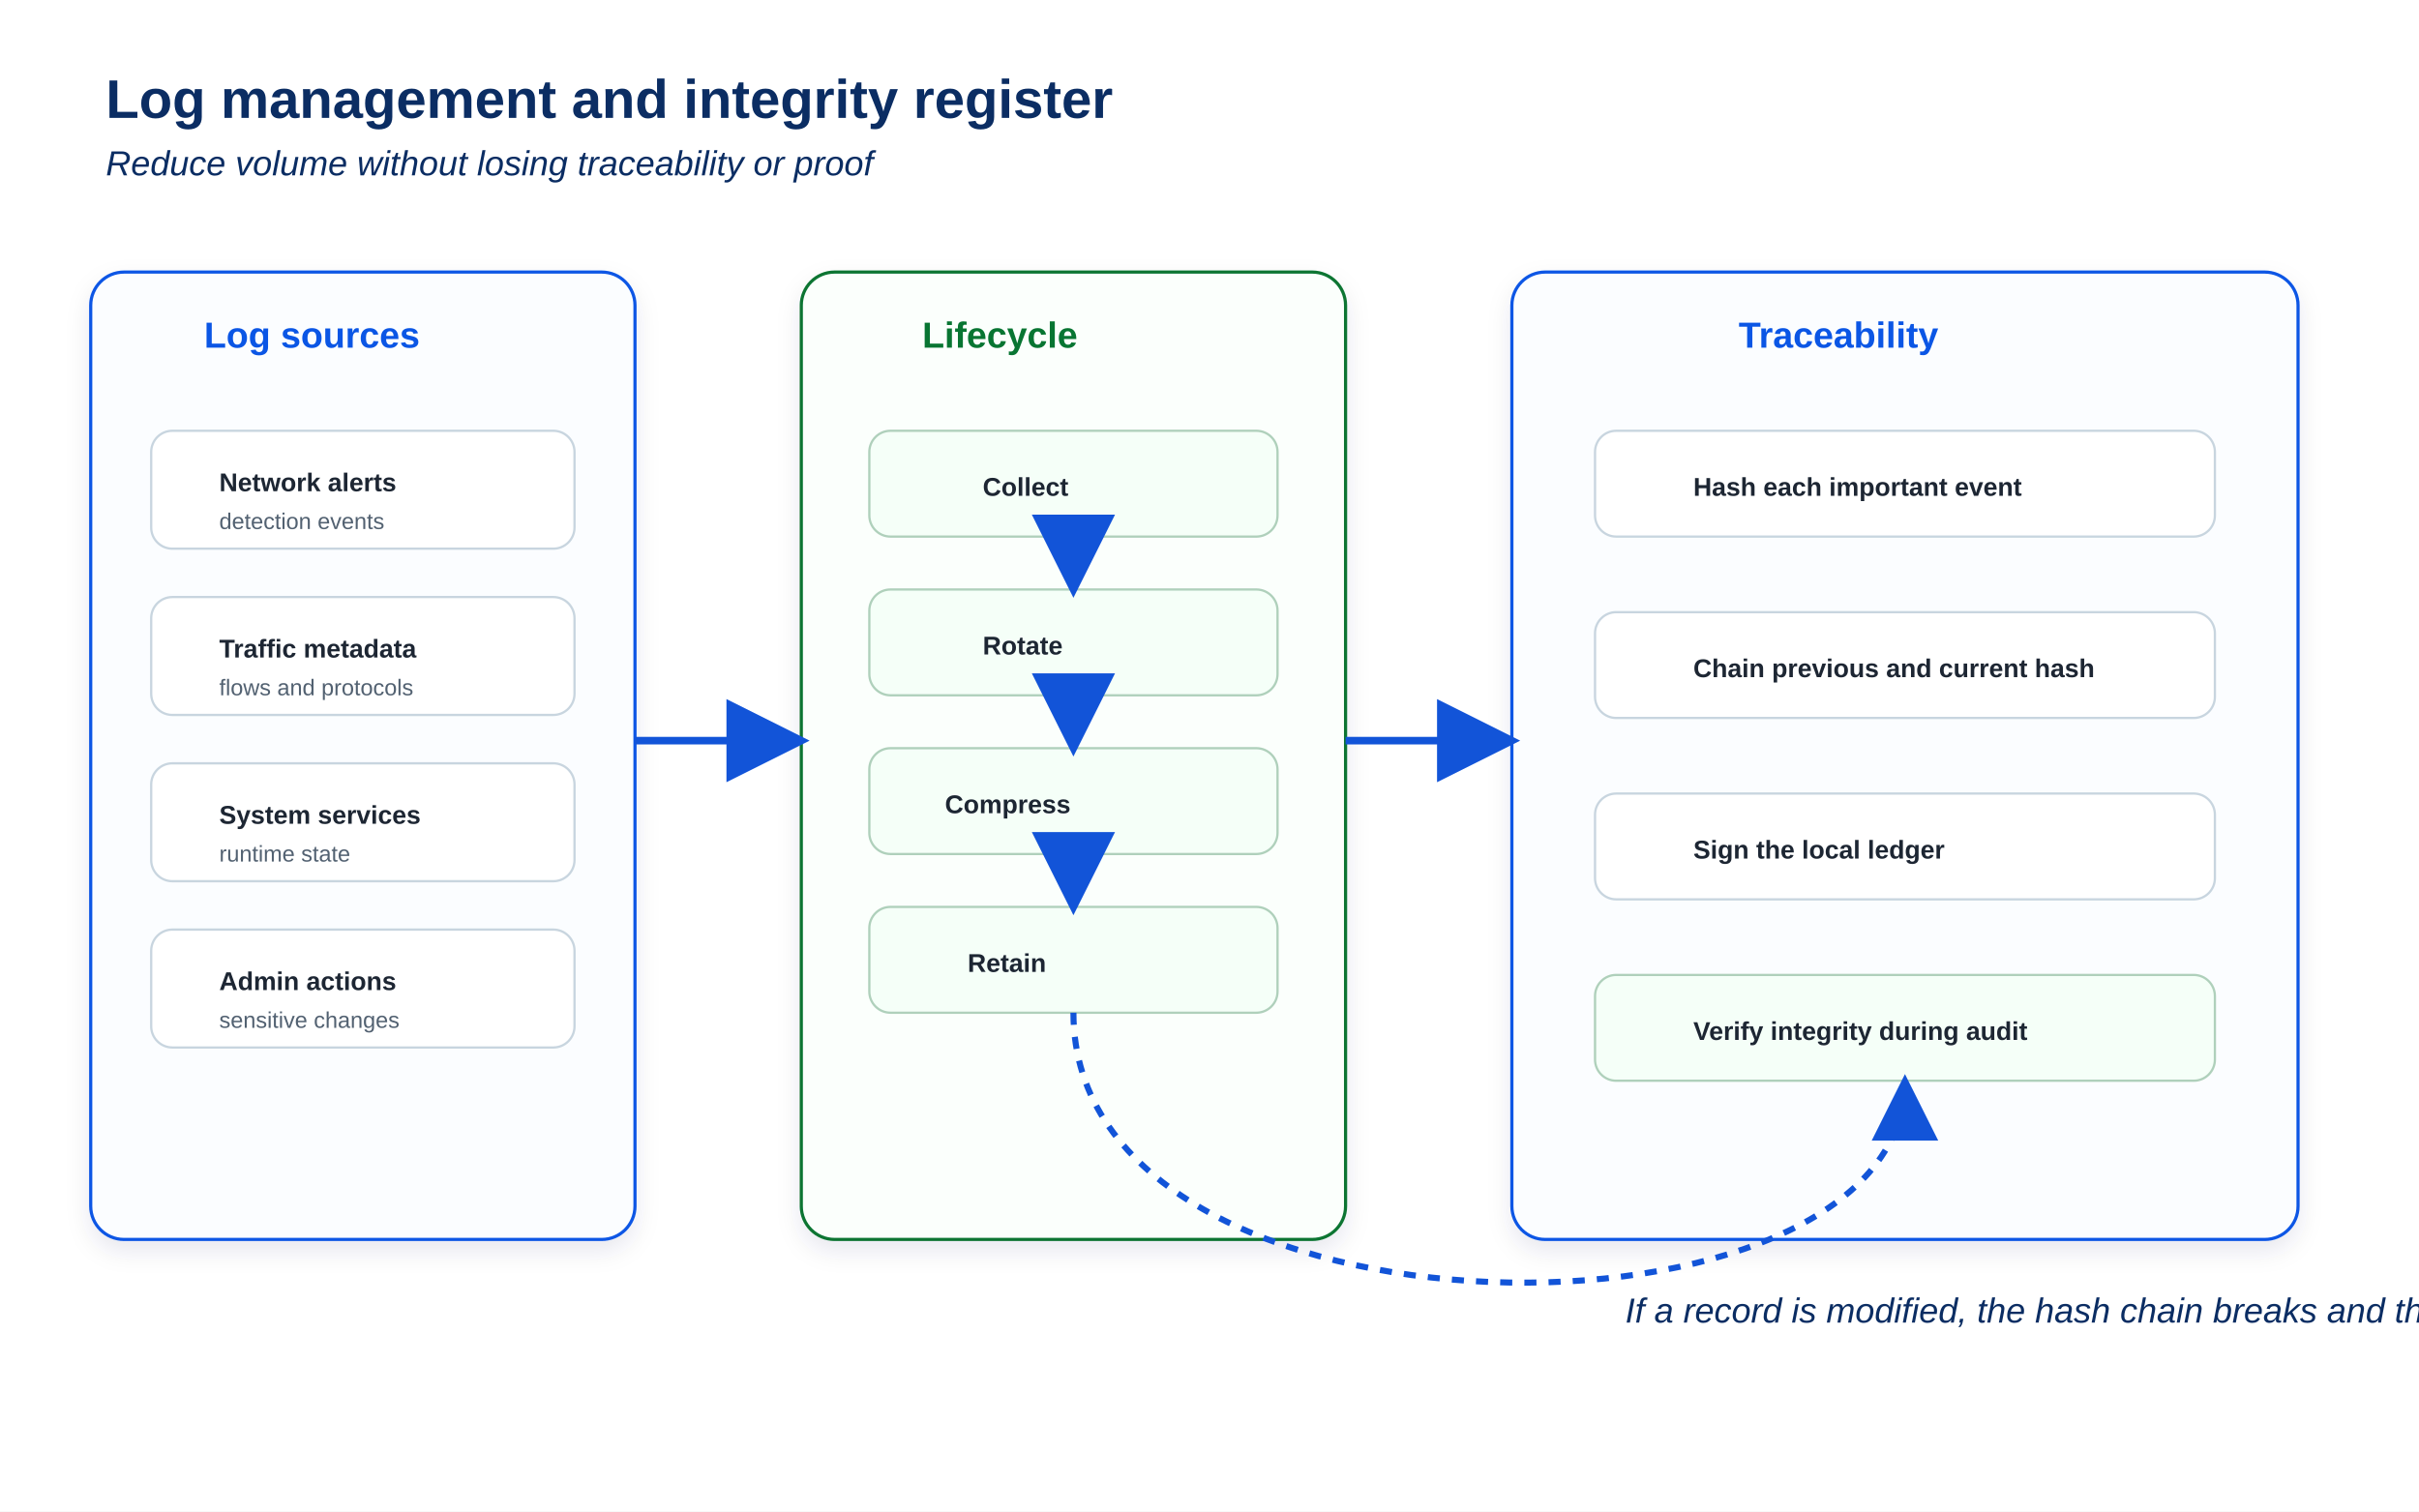
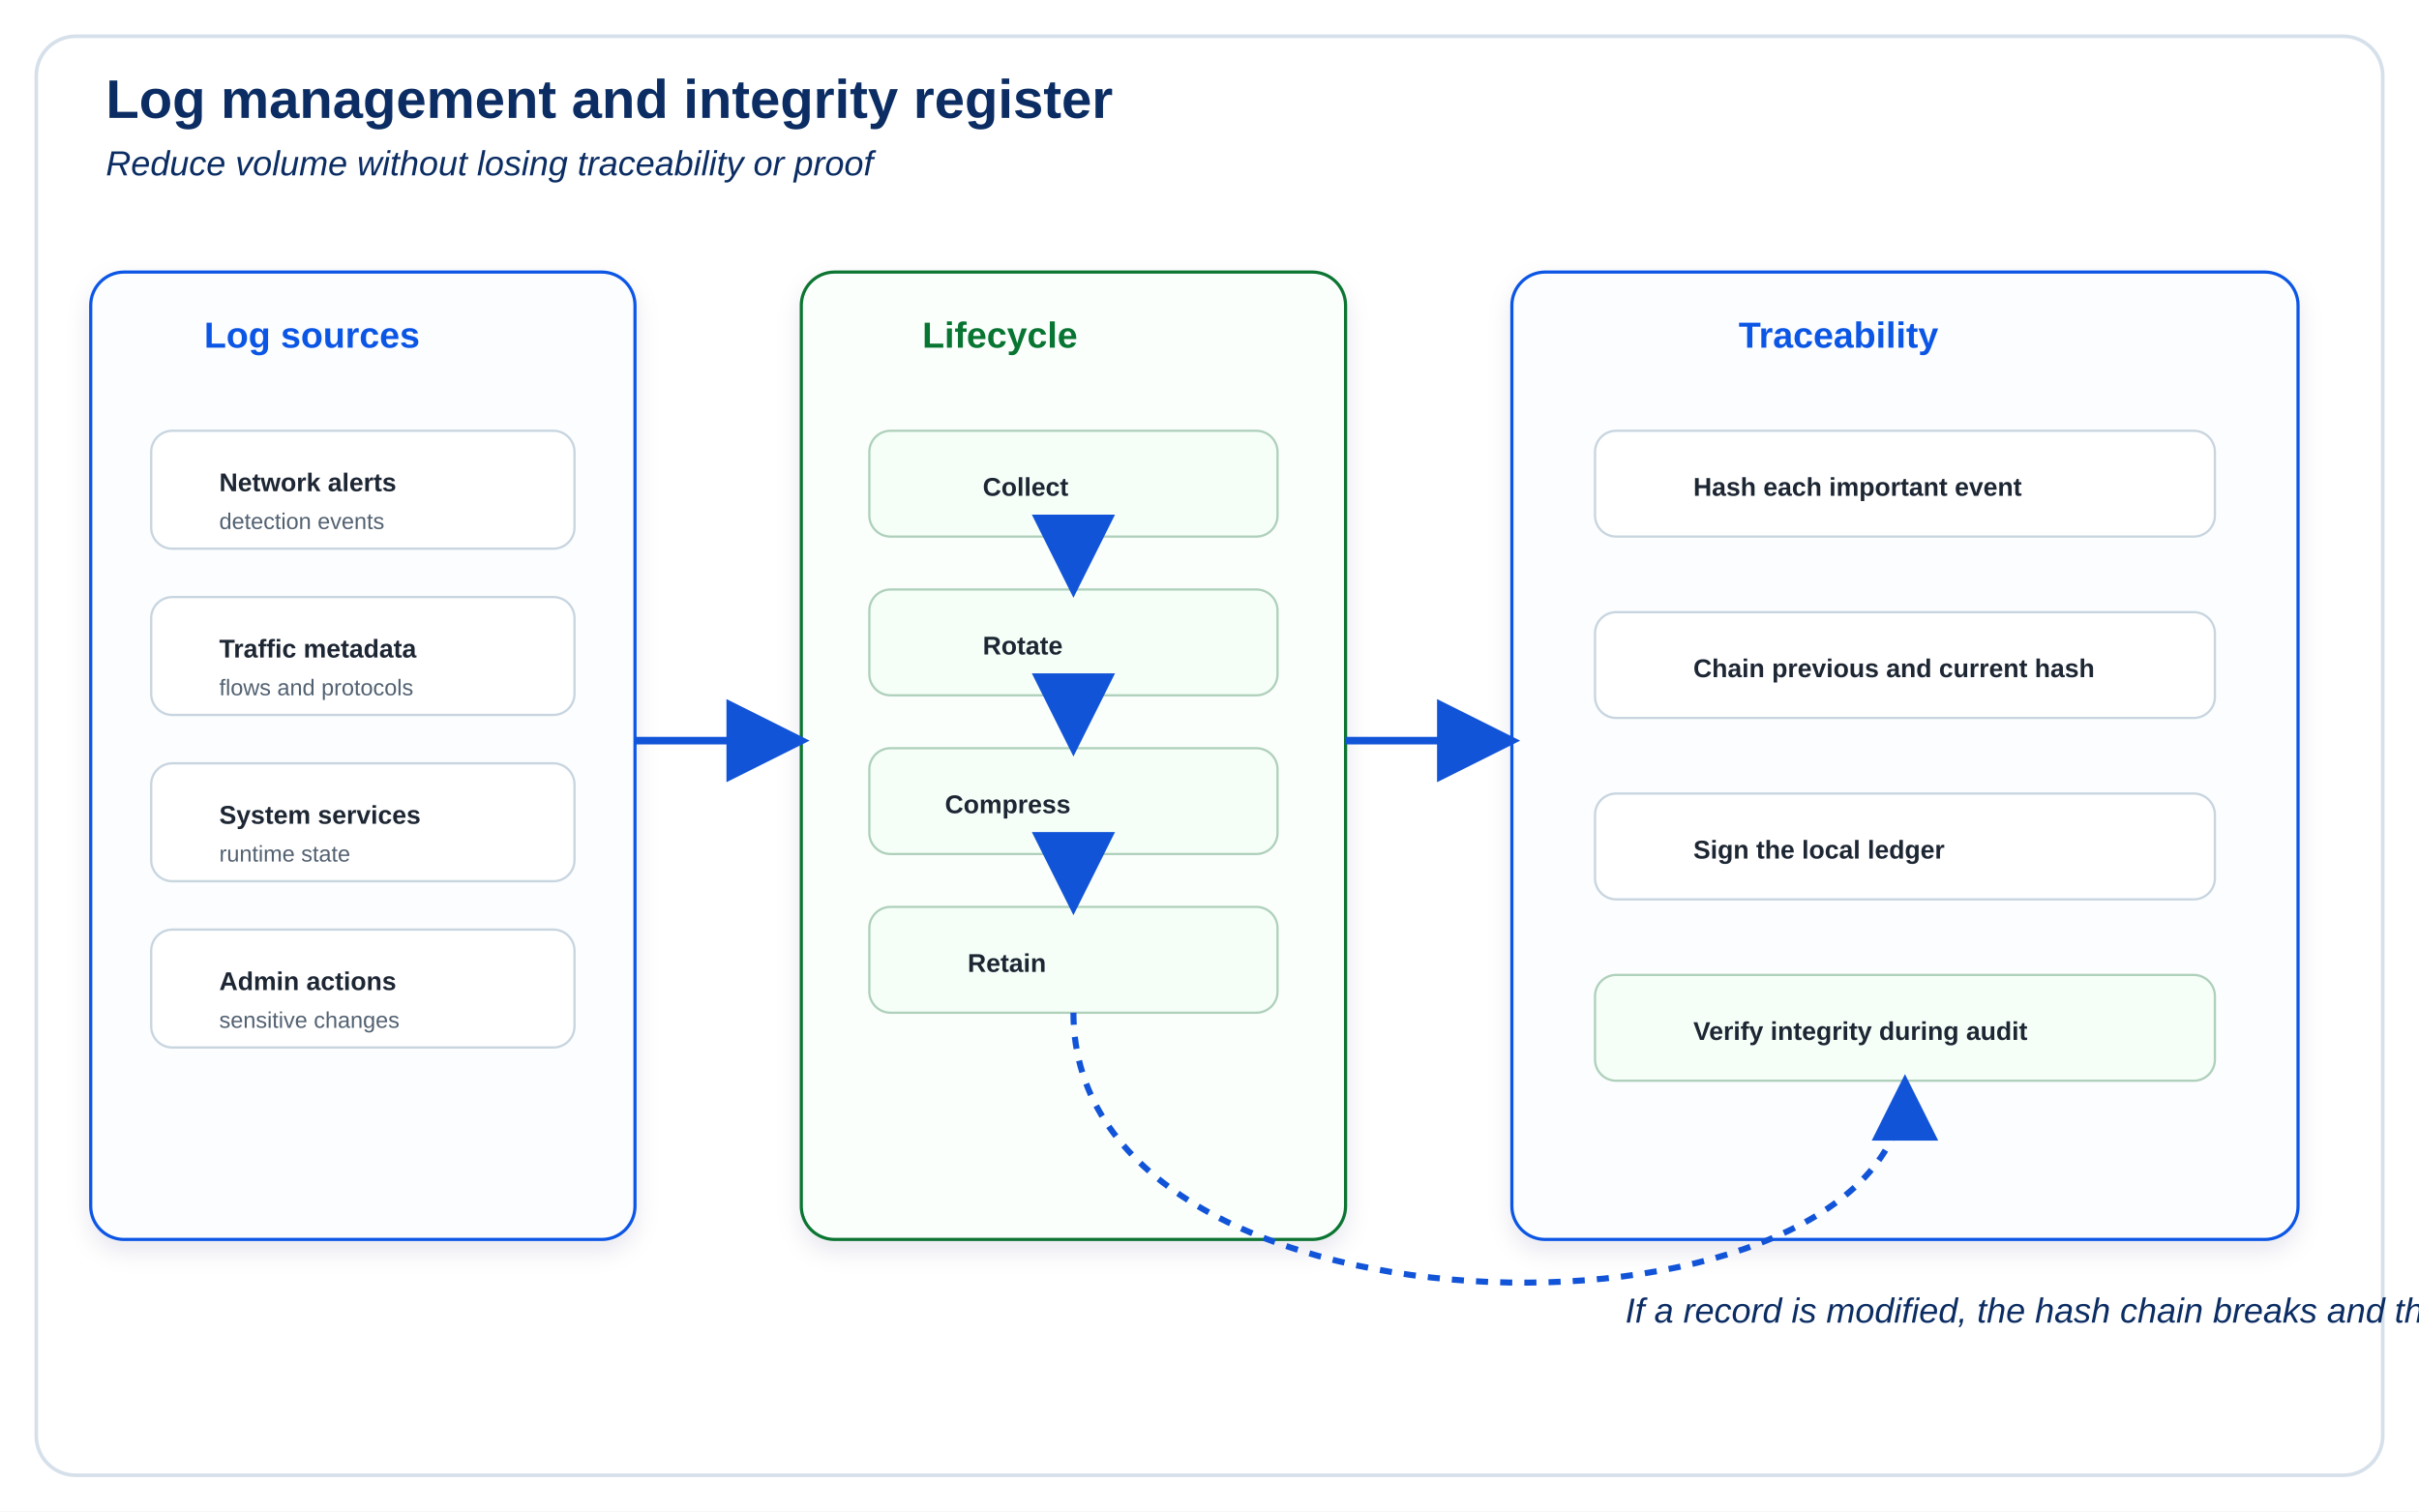
<svg xmlns="http://www.w3.org/2000/svg" width="1600" height="1000" viewBox="0 0 1600 1000" role="img" aria-labelledby="title desc">
  <defs>
    <marker id="a" viewBox="0 0 10 10" refX="9" refY="5" markerWidth="11" markerHeight="11" orient="auto">
      <path d="M0 0 10 5 0 10z" fill="#1254d8" />
    </marker>
    <filter id="s">
      <feDropShadow dx="0" dy="7" stdDeviation="8" flood-color="#0a2a52" flood-opacity=".09" />
    </filter>
-     <style>.bg{fill:#fff}.title{font:800 36px Arial;fill:#0b2d63}.sub{font:italic 23px Arial;fill:#0b2d63}.panel{fill:#fbfdff;stroke:#0b56e5;stroke-width:2.1;rx:22;filter:url(#s)}.panelG{fill:#fbfffc;stroke:#087532;stroke-width:2.1;rx:22;filter:url(#s)}.box{fill:#fff;stroke:#c8d5df;stroke-width:1.5;rx:14}.boxG{fill:#f5fff8;stroke:#afd0bb;stroke-width:1.5;rx:14}.hB{font:800 24px Arial;fill:#0b56e5}.hG{font:800 24px Arial;fill:#087532}.txt{font:600 17px Arial;fill:#1d2633}.small{font:500 15px Arial;fill:#526171}.arrow{stroke:#1254d8;stroke-width:5;fill:none;marker-end:url(#a)}.dash{stroke:#1254d8;stroke-width:4;stroke-dasharray:8 8;fill:none;marker-end:url(#a)}</style>
+     <style>.bg{fill:#fff}.frame{fill:none;stroke:#d6e0ea;stroke-width:2.4;rx:26}.title{font:800 36px Arial;fill:#0b2d63}.sub{font:italic 23px Arial;fill:#0b2d63}.panel{fill:#fbfdff;stroke:#0b56e5;stroke-width:2.1;rx:22;filter:url(#s)}.panelG{fill:#fbfffc;stroke:#087532;stroke-width:2.1;rx:22;filter:url(#s)}.box{fill:#fff;stroke:#c8d5df;stroke-width:1.5;rx:14}.boxG{fill:#f5fff8;stroke:#afd0bb;stroke-width:1.5;rx:14}.hB{font:800 24px Arial;fill:#0b56e5}.hG{font:800 24px Arial;fill:#087532}.txt{font:600 17px Arial;fill:#1d2633}.small{font:500 15px Arial;fill:#526171}.arrow{stroke:#1254d8;stroke-width:5;fill:none;marker-end:url(#a)}.dash{stroke:#1254d8;stroke-width:4;stroke-dasharray:8 8;fill:none;marker-end:url(#a)}</style>
  </defs>
  <rect class="bg" width="1600" height="1000" />
+   <rect x="24" y="24" width="1552" height="952" class="frame" />
  <text x="70" y="78" class="title">Log management and integrity register</text>
  <text x="70" y="116" class="sub">Reduce volume without losing traceability or proof</text>
  <rect x="60" y="180" width="360" height="640" class="panel" />
  <text x="135" y="230" class="hB">Log sources</text>
  <rect x="100" y="285" width="280" height="78" class="box" />
  <text x="145" y="325" class="txt">Network alerts</text>
  <text x="145" y="350" class="small">detection events</text>
  <rect x="100" y="395" width="280" height="78" class="box" />
  <text x="145" y="435" class="txt">Traffic metadata</text>
  <text x="145" y="460" class="small">flows and protocols</text>
  <rect x="100" y="505" width="280" height="78" class="box" />
  <text x="145" y="545" class="txt">System services</text>
  <text x="145" y="570" class="small">runtime state</text>
  <rect x="100" y="615" width="280" height="78" class="box" />
  <text x="145" y="655" class="txt">Admin actions</text>
  <text x="145" y="680" class="small">sensitive changes</text>
  <rect x="530" y="180" width="360" height="640" class="panelG" />
  <text x="610" y="230" class="hG">Lifecycle</text>
  <rect x="575" y="285" width="270" height="70" class="boxG" />
  <text x="650" y="328" class="txt">Collect</text>
  <rect x="575" y="390" width="270" height="70" class="boxG" />
  <text x="650" y="433" class="txt">Rotate</text>
  <rect x="575" y="495" width="270" height="70" class="boxG" />
  <text x="625" y="538" class="txt">Compress</text>
  <rect x="575" y="600" width="270" height="70" class="boxG" />
  <text x="640" y="643" class="txt">Retain</text>
  <path class="arrow" d="M710 355v35" />
  <path class="arrow" d="M710 460v35" />
  <path class="arrow" d="M710 565v35" />
  <rect x="1000" y="180" width="520" height="640" class="panel" />
  <text x="1150" y="230" class="hB">Traceability</text>
  <rect x="1055" y="285" width="410" height="70" class="box" />
  <text x="1120" y="328" class="txt">Hash each important event</text>
  <rect x="1055" y="405" width="410" height="70" class="box" />
  <text x="1120" y="448" class="txt">Chain previous and current hash</text>
  <rect x="1055" y="525" width="410" height="70" class="box" />
  <text x="1120" y="568" class="txt">Sign the local ledger</text>
  <rect x="1055" y="645" width="410" height="70" class="boxG" />
  <text x="1120" y="688" class="txt">Verify integrity during audit</text>
  <path class="arrow" d="M420 490h110" />
  <path class="arrow" d="M890 490h110" />
  <path class="dash" d="M710 670 C710 900 1260 900 1260 715" />
  <text x="1075" y="875" class="sub">If a record is modified, the hash chain breaks and the alteration becomes visible.</text>
</svg>
